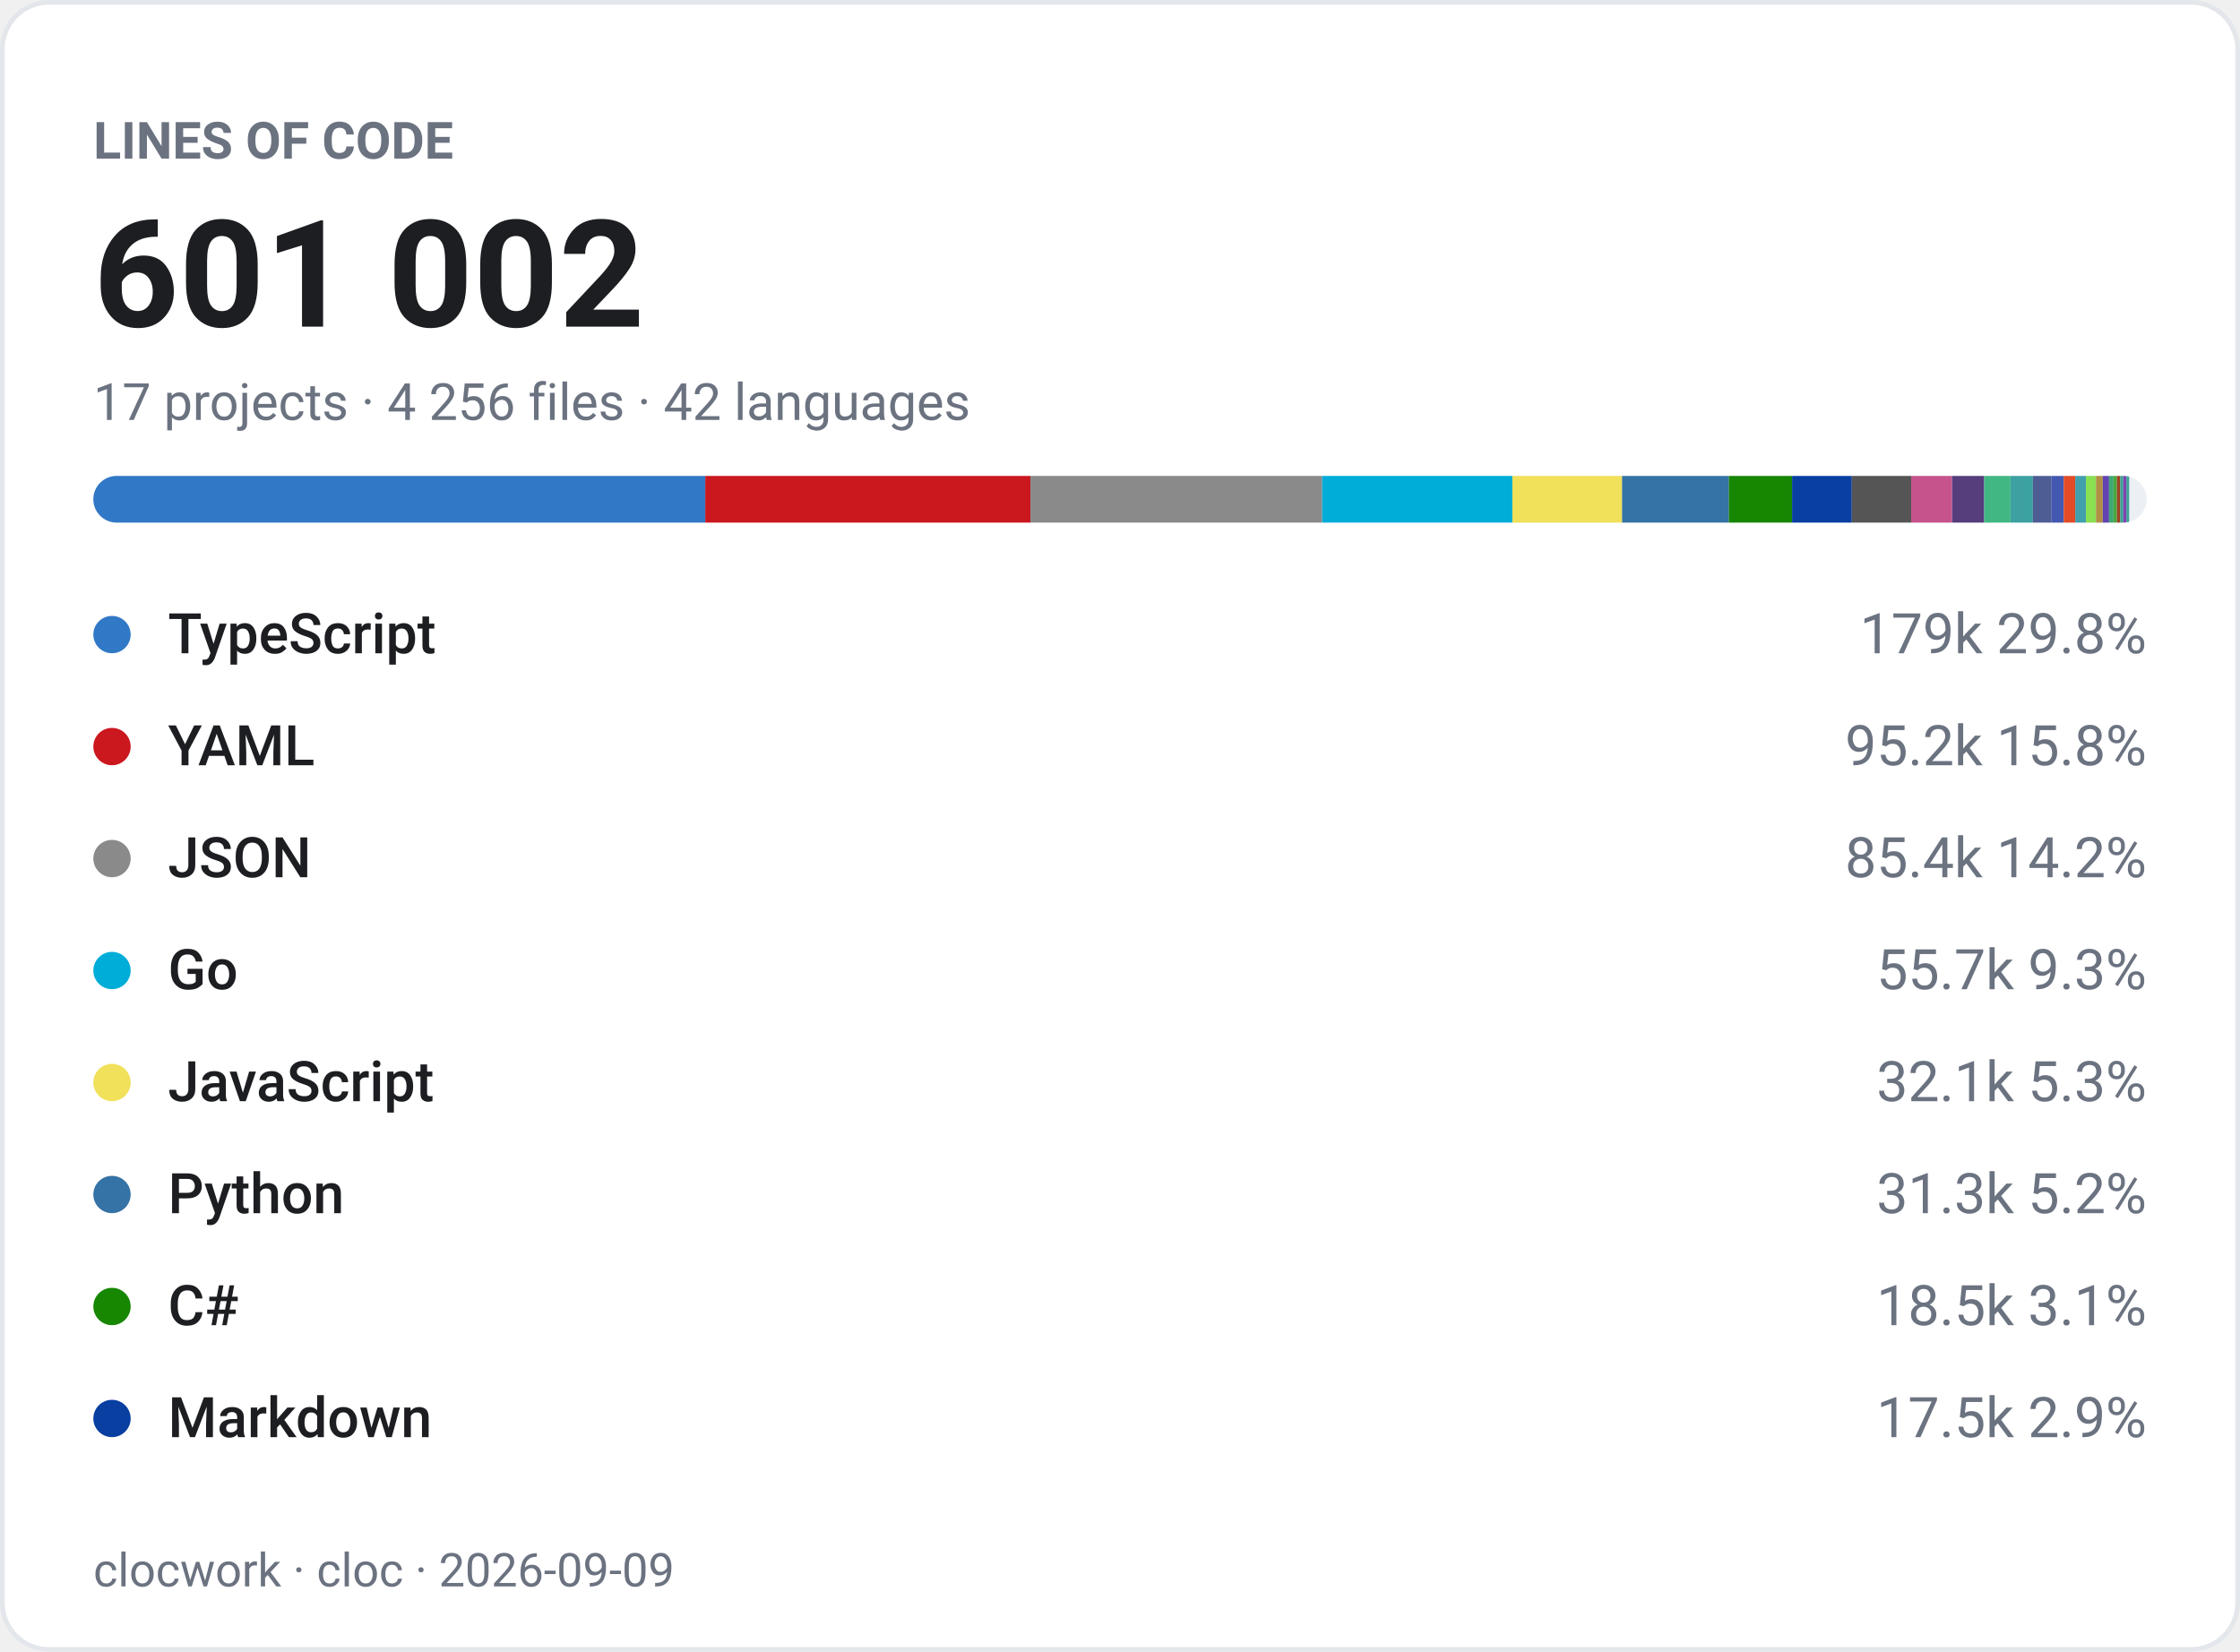
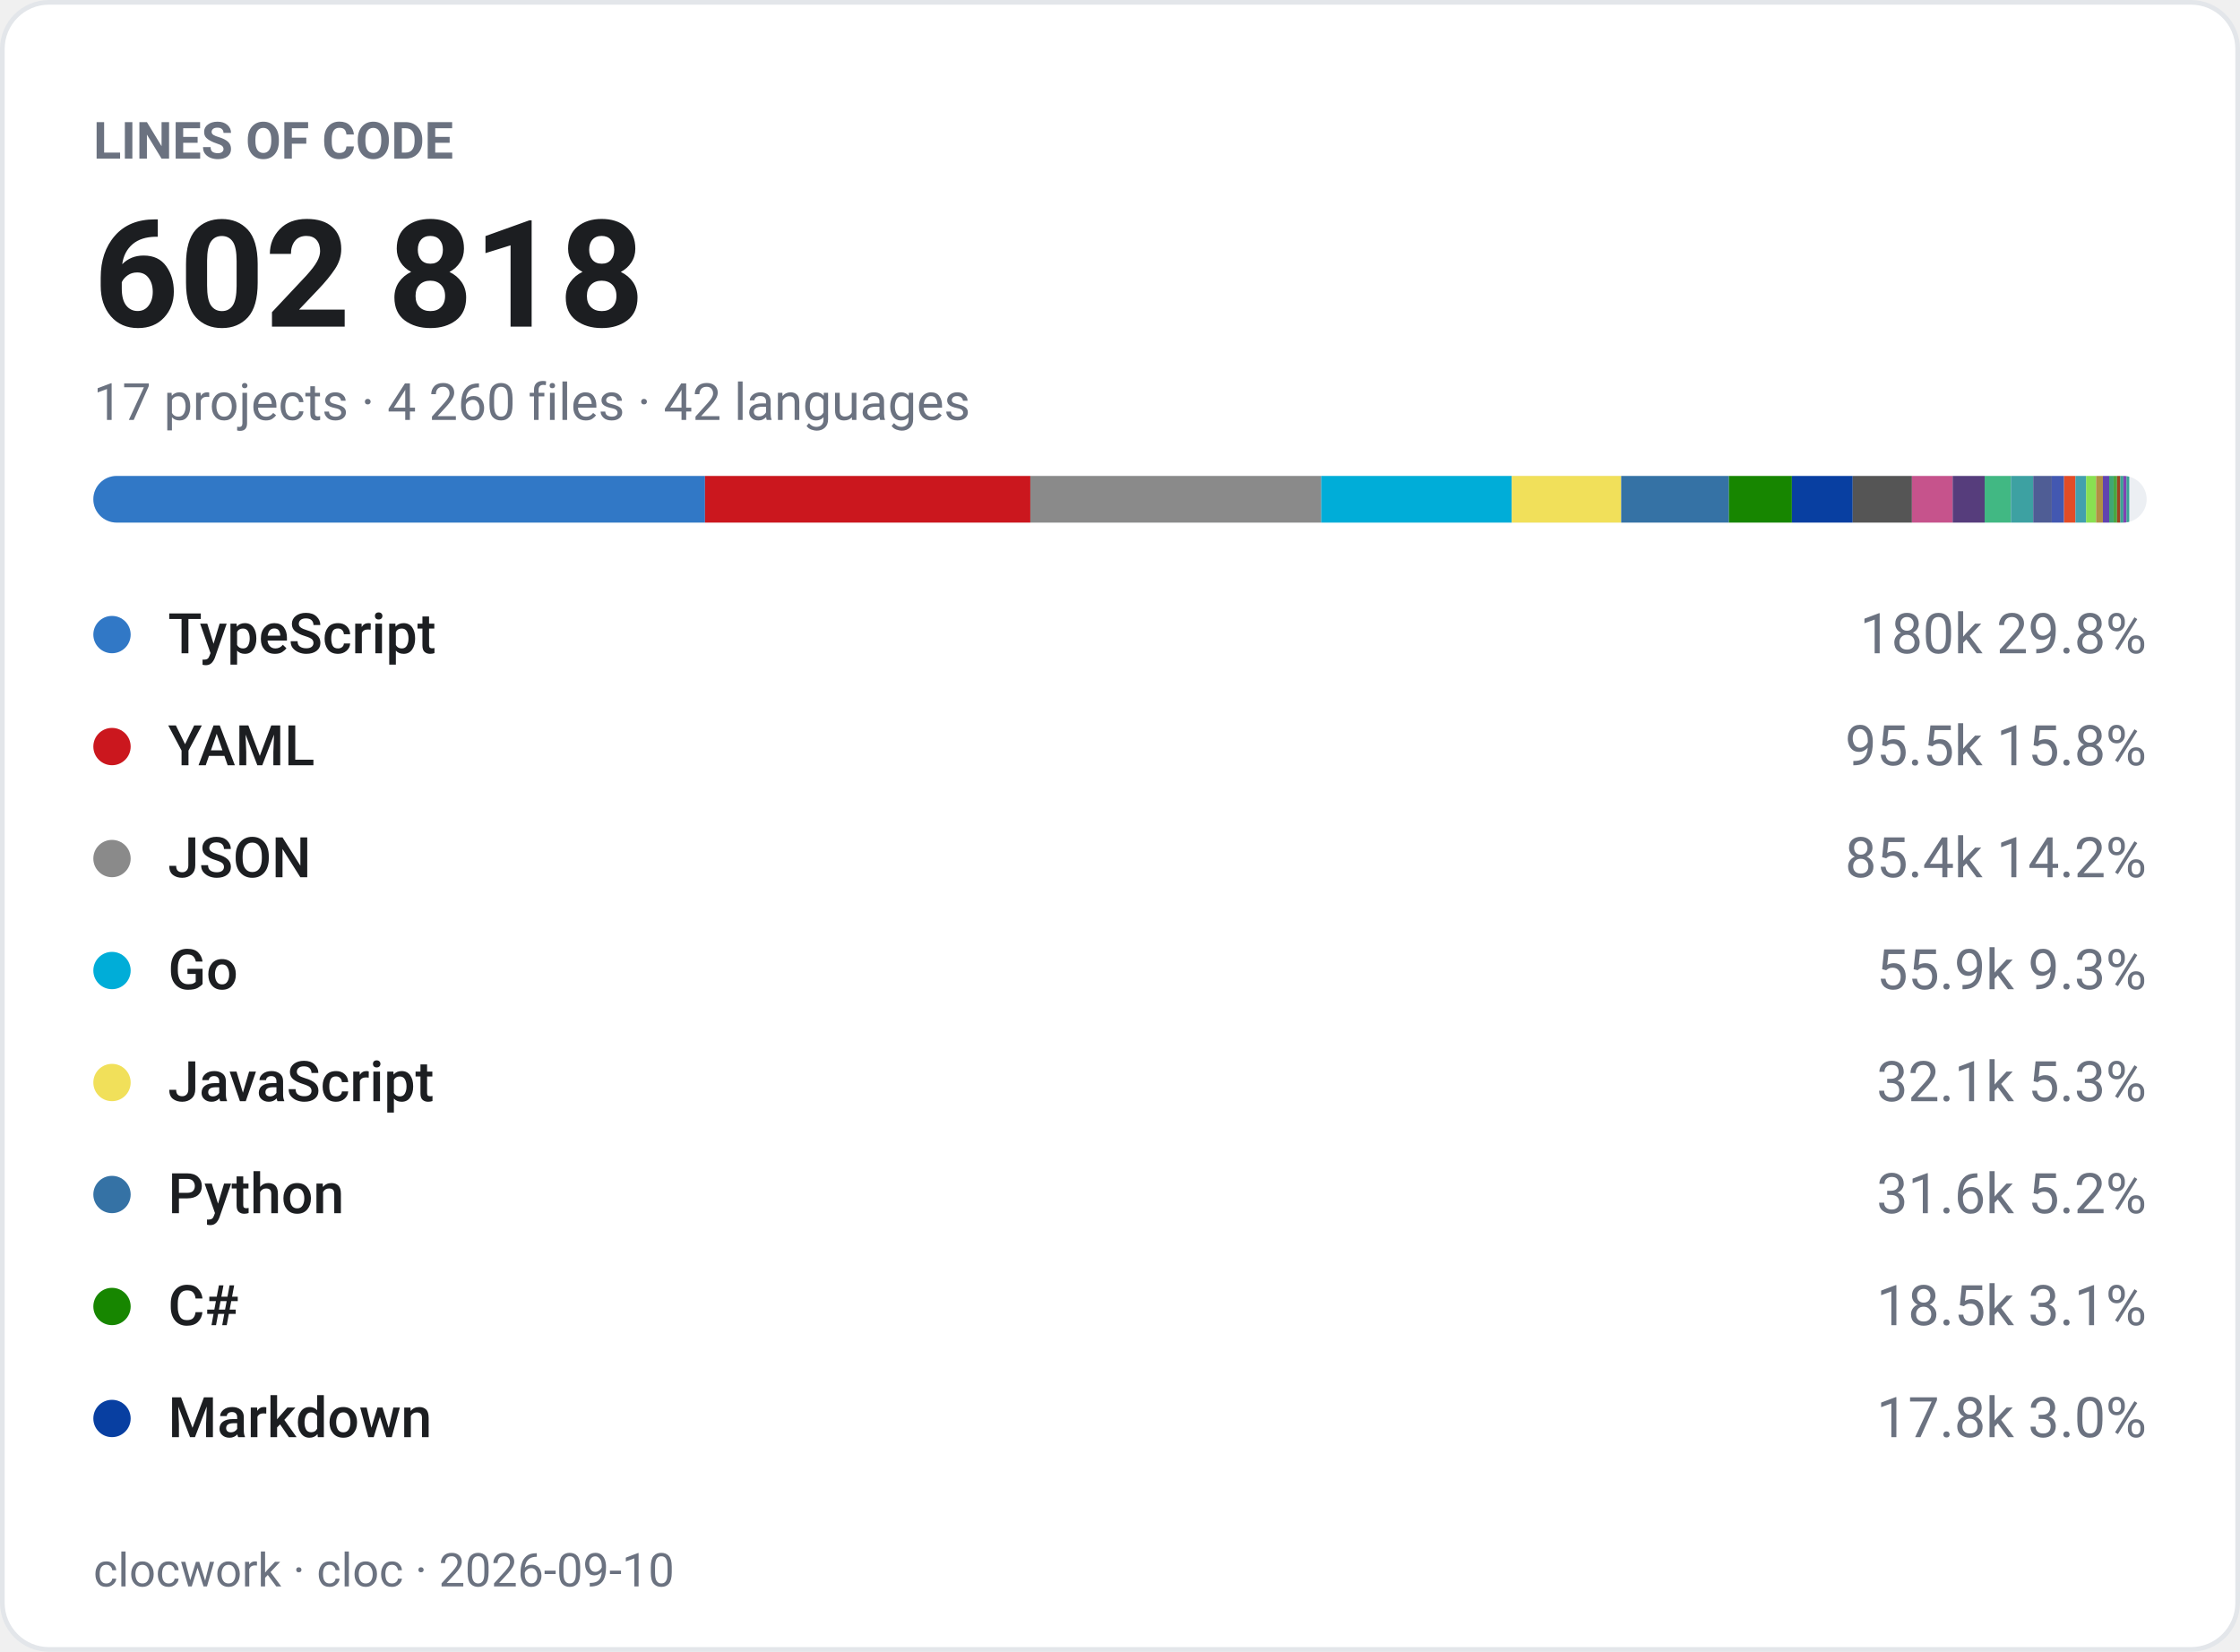
- <svg xmlns="http://www.w3.org/2000/svg" width="480" height="354" viewBox="0 0 480 354" role="img" aria-label="Lines of code by language: 601 002 across 17 projects">
+ <svg xmlns="http://www.w3.org/2000/svg" width="480" height="354" viewBox="0 0 480 354" role="img" aria-label="Lines of code by language: 602 818 across 17 projects">
  <style>
    .bg { fill: #ffffff; stroke: #e3e6ea; }
    .title { fill: #6b7280; }
    .figure { fill: #1c1e21; }
    .label { fill: #1c1e21; }
    .muted { fill: #6b7280; }
    .track { fill: #eceff3; }
    @media (prefers-color-scheme: dark) {
      .bg { fill: #0f1115; stroke: #262b33; }
      .title { fill: #9aa3af; }
      .figure { fill: #e6e8eb; }
      .label { fill: #e6e8eb; }
      .muted { fill: #9aa3af; }
      .track { fill: #22262e; }
    }
    .l0 { fill: #3178c6; }
    .l1 { fill: #cb171e; }
    .l2 { fill: #8a8a8a; }
    .l3 { fill: #00add8; }
    .l4 { fill: #f1e05a; }
    .l5 { fill: #3572a5; }
    .l6 { fill: #178600; }
    .l7 { fill: #083fa1; }
    .l8 { fill: #555555; }
    .l9 { fill: #c6538c; }
    .l10 { fill: #563d7c; }
    .l11 { fill: #41b883; }
    .l12 { fill: #3da1a2; }
    .l13 { fill: #4f5d95; }
    .l14 { fill: #4358b1; }
    .l15 { fill: #e34c26; }
    .l16 { fill: #42a0ad; }
    .l17 { fill: #89e051; }
    .l18 { fill: #b19043; }
    .l19 { fill: #6143b1; }
    .l20 { fill: #3fa674; }
    .l21 { fill: #4ba63f; }
    .l22 { fill: #9c4221; }
    .l23 { fill: #3da295; }
    .l24 { fill: #8243b1; }
    .l25 { fill: #3da298; }
    .l26 { fill: #0060ac; }
    .l27 { fill: #427819; }
    .l28 { fill: #384d54; }
    .l29 { fill: #e38c00; }
    .l30 { fill: #6ba23d; }
    .l31 { fill: #9e9e9e; }
    .l32 { fill: #40a1aa; }
    .l33 { fill: #b14387; }
    .l34 { fill: #d1dbe0; }
    .l35 { fill: #5443b1; }
    .l36 { fill: #0298c3; }
    .l37 { fill: #3fa667; }
    .l38 { fill: #3fa655; }
    .l39 { fill: #b17543; }
    .l40 { fill: #3fa684; }
    .l41 { fill: #4398b1; }
    @media (prefers-color-scheme: dark) {
      .l0 { fill: #3178c6; }
      .l1 { fill: #cb171e; }
      .l2 { fill: #8a8a8a; }
      .l3 { fill: #00add8; }
      .l4 { fill: #f1e05a; }
      .l5 { fill: #3572a5; }
      .l6 { fill: #178600; }
      .l7 { fill: #0b56db; }
      .l8 { fill: #626262; }
      .l9 { fill: #c6538c; }
      .l10 { fill: #7251a5; }
      .l11 { fill: #41b883; }
      .l12 { fill: #43b0b1; }
      .l13 { fill: #515f98; }
      .l14 { fill: #445ab5; }
      .l15 { fill: #e34c26; }
      .l16 { fill: #43a3b1; }
      .l17 { fill: #89e051; }
      .l18 { fill: #b19043; }
      .l19 { fill: #6b4dbc; }
      .l20 { fill: #43b17c; }
      .l21 { fill: #50b143; }
      .l22 { fill: #a04422; }
      .l23 { fill: #43b1a3; }
      .l24 { fill: #8243b1; }
      .l25 { fill: #43b1a6; }
      .l26 { fill: #0063b1; }
      .l27 { fill: #427819; }
      .l28 { fill: #4a6670; }
      .l29 { fill: #e38c00; }
      .l30 { fill: #75b143; }
      .l31 { fill: #9e9e9e; }
      .l32 { fill: #43a8b1; }
      .l33 { fill: #b14387; }
      .l34 { fill: #d1dbe0; }
      .l35 { fill: #6151bd; }
      .l36 { fill: #0298c3; }
      .l37 { fill: #43b16e; }
      .l38 { fill: #43b15b; }
      .l39 { fill: #b17543; }
      .l40 { fill: #43b18d; }
      .l41 { fill: #4398b1; }
    }
</style>
  <rect class="bg" fill="#ffffff" stroke="#e3e6ea" x="0.5" y="0.5" width="479" height="353" rx="10" />
  <text x="20" y="34" class="title" fill="#6b7280" font-family="-apple-system,BlinkMacSystemFont,'Segoe UI',Roboto,Helvetica,Arial,sans-serif" font-size="11" font-weight="600" text-anchor="start">LINES OF CODE</text>
-   <text x="20" y="70" class="figure" fill="#1c1e21" font-family="-apple-system,BlinkMacSystemFont,'Segoe UI',Roboto,Helvetica,Arial,sans-serif" font-size="32" font-weight="700" text-anchor="start">601 002</text>
-   <text x="20" y="90" class="muted" fill="#6b7280" font-family="-apple-system,BlinkMacSystemFont,'Segoe UI',Roboto,Helvetica,Arial,sans-serif" font-size="11" font-weight="400" text-anchor="start">17 projects  ·  4 256 files  ·  42 languages</text>
+   <text x="20" y="70" class="figure" fill="#1c1e21" font-family="-apple-system,BlinkMacSystemFont,'Segoe UI',Roboto,Helvetica,Arial,sans-serif" font-size="32" font-weight="700" text-anchor="start">602 818</text>
+   <text x="20" y="90" class="muted" fill="#6b7280" font-family="-apple-system,BlinkMacSystemFont,'Segoe UI',Roboto,Helvetica,Arial,sans-serif" font-size="11" font-weight="400" text-anchor="start">17 projects  ·  4 260 files  ·  42 languages</text>
  <rect class="track" fill="#eceff3" x="20" y="102" width="440" height="10" rx="5.0" />
  <clipPath id="barclip">
    <rect x="20" y="102" width="440" height="10" rx="5.0" />
  </clipPath>
  <g id="bar" clip-path="url(#barclip)">
-     <rect class="l0" x="20.00" y="102" width="131.13" height="10" fill="#3178c6" />
-     <rect class="l1" x="151.13" y="102" width="69.68" height="10" fill="#cb171e" />
-     <rect class="l2" x="220.81" y="102" width="62.52" height="10" fill="#8a8a8a" />
-     <rect class="l3" x="283.33" y="102" width="40.75" height="10" fill="#00add8" />
-     <rect class="l4" x="324.08" y="102" width="23.51" height="10" fill="#f1e05a" />
-     <rect class="l5" x="347.59" y="102" width="22.90" height="10" fill="#3572a5" />
-     <rect class="l6" x="370.49" y="102" width="13.53" height="10" fill="#178600" />
-     <rect class="l7" x="384.02" y="102" width="12.80" height="10" fill="#083fa1" />
-     <rect class="l8" x="396.82" y="102" width="12.73" height="10" fill="#555555" />
-     <rect class="l9" x="409.54" y="102" width="8.76" height="10" fill="#c6538c" />
-     <rect class="l10" x="418.31" y="102" width="6.87" height="10" fill="#563d7c" />
-     <rect class="l11" x="425.18" y="102" width="5.64" height="10" fill="#41b883" />
-     <rect class="l12" x="430.82" y="102" width="4.80" height="10" fill="#3da1a2" />
-     <rect class="l13" x="435.62" y="102" width="4.00" height="10" fill="#4f5d95" />
-     <rect class="l14" x="439.61" y="102" width="2.63" height="10" fill="#4358b1" />
-     <rect class="l15" x="442.24" y="102" width="2.45" height="10" fill="#e34c26" />
-     <rect class="l16" x="444.69" y="102" width="2.29" height="10" fill="#42a0ad" />
-     <rect class="l17" x="446.98" y="102" width="2.16" height="10" fill="#89e051" />
-     <rect class="l18" x="449.14" y="102" width="1.45" height="10" fill="#b19043" />
-     <rect class="l19" x="450.59" y="102" width="1.35" height="10" fill="#6143b1" />
-     <rect class="l20" x="451.94" y="102" width="0.96" height="10" fill="#3fa674" />
-     <rect class="l21" x="452.90" y="102" width="0.74" height="10" fill="#4ba63f" />
-     <rect class="l22" x="453.64" y="102" width="0.70" height="10" fill="#9c4221" />
-     <rect class="l23" x="454.34" y="102" width="0.66" height="10" fill="#3da295" />
-     <rect class="l24" x="455.00" y="102" width="0.65" height="10" fill="#8243b1" />
-     <rect class="l25" x="455.65" y="102" width="0.60" height="10" fill="#3da298" />
+     <rect class="l0" x="20.00" y="102" width="131.07" height="10" fill="#3178c6" />
+     <rect class="l1" x="151.07" y="102" width="69.72" height="10" fill="#cb171e" />
+     <rect class="l2" x="220.79" y="102" width="62.33" height="10" fill="#8a8a8a" />
+     <rect class="l3" x="283.12" y="102" width="40.83" height="10" fill="#00add8" />
+     <rect class="l4" x="323.95" y="102" width="23.45" height="10" fill="#f1e05a" />
+     <rect class="l5" x="347.40" y="102" width="23.09" height="10" fill="#3572a5" />
+     <rect class="l6" x="370.49" y="102" width="13.49" height="10" fill="#178600" />
+     <rect class="l7" x="383.98" y="102" width="13.03" height="10" fill="#083fa1" />
+     <rect class="l8" x="397.01" y="102" width="12.69" height="10" fill="#555555" />
+     <rect class="l9" x="409.70" y="102" width="8.74" height="10" fill="#c6538c" />
+     <rect class="l10" x="418.43" y="102" width="6.85" height="10" fill="#563d7c" />
+     <rect class="l11" x="425.28" y="102" width="5.62" height="10" fill="#41b883" />
+     <rect class="l12" x="430.91" y="102" width="4.78" height="10" fill="#3da1a2" />
+     <rect class="l13" x="435.69" y="102" width="3.98" height="10" fill="#4f5d95" />
+     <rect class="l14" x="439.67" y="102" width="2.62" height="10" fill="#4358b1" />
+     <rect class="l15" x="442.30" y="102" width="2.44" height="10" fill="#e34c26" />
+     <rect class="l16" x="444.74" y="102" width="2.28" height="10" fill="#42a0ad" />
+     <rect class="l17" x="447.02" y="102" width="2.15" height="10" fill="#89e051" />
+     <rect class="l18" x="449.17" y="102" width="1.45" height="10" fill="#b19043" />
+     <rect class="l19" x="450.62" y="102" width="1.35" height="10" fill="#6143b1" />
+     <rect class="l20" x="451.97" y="102" width="0.95" height="10" fill="#3fa674" />
+     <rect class="l21" x="452.92" y="102" width="0.74" height="10" fill="#4ba63f" />
+     <rect class="l22" x="453.66" y="102" width="0.70" height="10" fill="#9c4221" />
+     <rect class="l23" x="454.36" y="102" width="0.66" height="10" fill="#3da295" />
+     <rect class="l24" x="455.02" y="102" width="0.65" height="10" fill="#8243b1" />
+     <rect class="l25" x="455.67" y="102" width="0.60" height="10" fill="#3da298" />
  </g>
  <circle class="l0" cx="24" cy="136" r="4" fill="#3178c6" />
  <text x="36" y="140" class="label" fill="#1c1e21" font-family="-apple-system,BlinkMacSystemFont,'Segoe UI',Roboto,Helvetica,Arial,sans-serif" font-size="12" font-weight="500" text-anchor="start">TypeScript</text>
-   <text x="460" y="140" class="muted" fill="#6b7280" font-family="-apple-system,BlinkMacSystemFont,'Segoe UI',Roboto,Helvetica,Arial,sans-serif" font-size="12" font-weight="400" text-anchor="end">179k  29.8%</text>
+   <text x="460" y="140" class="muted" fill="#6b7280" font-family="-apple-system,BlinkMacSystemFont,'Segoe UI',Roboto,Helvetica,Arial,sans-serif" font-size="12" font-weight="400" text-anchor="end">180k  29.8%</text>
  <circle class="l1" cx="24" cy="160" r="4" fill="#cb171e" />
  <text x="36" y="164" class="label" fill="#1c1e21" font-family="-apple-system,BlinkMacSystemFont,'Segoe UI',Roboto,Helvetica,Arial,sans-serif" font-size="12" font-weight="500" text-anchor="start">YAML</text>
-   <text x="460" y="164" class="muted" fill="#6b7280" font-family="-apple-system,BlinkMacSystemFont,'Segoe UI',Roboto,Helvetica,Arial,sans-serif" font-size="12" font-weight="400" text-anchor="end">95.2k  15.8%</text>
+   <text x="460" y="164" class="muted" fill="#6b7280" font-family="-apple-system,BlinkMacSystemFont,'Segoe UI',Roboto,Helvetica,Arial,sans-serif" font-size="12" font-weight="400" text-anchor="end">95.5k  15.8%</text>
  <circle class="l2" cx="24" cy="184" r="4" fill="#8a8a8a" />
  <text x="36" y="188" class="label" fill="#1c1e21" font-family="-apple-system,BlinkMacSystemFont,'Segoe UI',Roboto,Helvetica,Arial,sans-serif" font-size="12" font-weight="500" text-anchor="start">JSON</text>
  <text x="460" y="188" class="muted" fill="#6b7280" font-family="-apple-system,BlinkMacSystemFont,'Segoe UI',Roboto,Helvetica,Arial,sans-serif" font-size="12" font-weight="400" text-anchor="end">85.4k  14.2%</text>
  <circle class="l3" cx="24" cy="208" r="4" fill="#00add8" />
  <text x="36" y="212" class="label" fill="#1c1e21" font-family="-apple-system,BlinkMacSystemFont,'Segoe UI',Roboto,Helvetica,Arial,sans-serif" font-size="12" font-weight="500" text-anchor="start">Go</text>
-   <text x="460" y="212" class="muted" fill="#6b7280" font-family="-apple-system,BlinkMacSystemFont,'Segoe UI',Roboto,Helvetica,Arial,sans-serif" font-size="12" font-weight="400" text-anchor="end">55.7k  9.3%</text>
+   <text x="460" y="212" class="muted" fill="#6b7280" font-family="-apple-system,BlinkMacSystemFont,'Segoe UI',Roboto,Helvetica,Arial,sans-serif" font-size="12" font-weight="400" text-anchor="end">55.9k  9.3%</text>
  <circle class="l4" cx="24" cy="232" r="4" fill="#f1e05a" />
  <text x="36" y="236" class="label" fill="#1c1e21" font-family="-apple-system,BlinkMacSystemFont,'Segoe UI',Roboto,Helvetica,Arial,sans-serif" font-size="12" font-weight="500" text-anchor="start">JavaScript</text>
  <text x="460" y="236" class="muted" fill="#6b7280" font-family="-apple-system,BlinkMacSystemFont,'Segoe UI',Roboto,Helvetica,Arial,sans-serif" font-size="12" font-weight="400" text-anchor="end">32.1k  5.3%</text>
  <circle class="l5" cx="24" cy="256" r="4" fill="#3572a5" />
  <text x="36" y="260" class="label" fill="#1c1e21" font-family="-apple-system,BlinkMacSystemFont,'Segoe UI',Roboto,Helvetica,Arial,sans-serif" font-size="12" font-weight="500" text-anchor="start">Python</text>
-   <text x="460" y="260" class="muted" fill="#6b7280" font-family="-apple-system,BlinkMacSystemFont,'Segoe UI',Roboto,Helvetica,Arial,sans-serif" font-size="12" font-weight="400" text-anchor="end">31.3k  5.2%</text>
+   <text x="460" y="260" class="muted" fill="#6b7280" font-family="-apple-system,BlinkMacSystemFont,'Segoe UI',Roboto,Helvetica,Arial,sans-serif" font-size="12" font-weight="400" text-anchor="end">31.6k  5.2%</text>
  <circle class="l6" cx="24" cy="280" r="4" fill="#178600" />
  <text x="36" y="284" class="label" fill="#1c1e21" font-family="-apple-system,BlinkMacSystemFont,'Segoe UI',Roboto,Helvetica,Arial,sans-serif" font-size="12" font-weight="500" text-anchor="start">C#</text>
  <text x="460" y="284" class="muted" fill="#6b7280" font-family="-apple-system,BlinkMacSystemFont,'Segoe UI',Roboto,Helvetica,Arial,sans-serif" font-size="12" font-weight="400" text-anchor="end">18.5k  3.1%</text>
  <circle class="l7" cx="24" cy="304" r="4" fill="#083fa1" />
  <text x="36" y="308" class="label" fill="#1c1e21" font-family="-apple-system,BlinkMacSystemFont,'Segoe UI',Roboto,Helvetica,Arial,sans-serif" font-size="12" font-weight="500" text-anchor="start">Markdown</text>
-   <text x="460" y="308" class="muted" fill="#6b7280" font-family="-apple-system,BlinkMacSystemFont,'Segoe UI',Roboto,Helvetica,Arial,sans-serif" font-size="12" font-weight="400" text-anchor="end">17.5k  2.9%</text>
-   <text x="20" y="340" class="muted" fill="#6b7280" font-family="-apple-system,BlinkMacSystemFont,'Segoe UI',Roboto,Helvetica,Arial,sans-serif" font-size="10" font-weight="400" text-anchor="start">clocwork · cloc · 2026-09-09</text>
+   <text x="460" y="308" class="muted" fill="#6b7280" font-family="-apple-system,BlinkMacSystemFont,'Segoe UI',Roboto,Helvetica,Arial,sans-serif" font-size="12" font-weight="400" text-anchor="end">17.8k  3.0%</text>
+   <text x="20" y="340" class="muted" fill="#6b7280" font-family="-apple-system,BlinkMacSystemFont,'Segoe UI',Roboto,Helvetica,Arial,sans-serif" font-size="10" font-weight="400" text-anchor="start">clocwork · cloc · 2026-09-10</text>
</svg>
